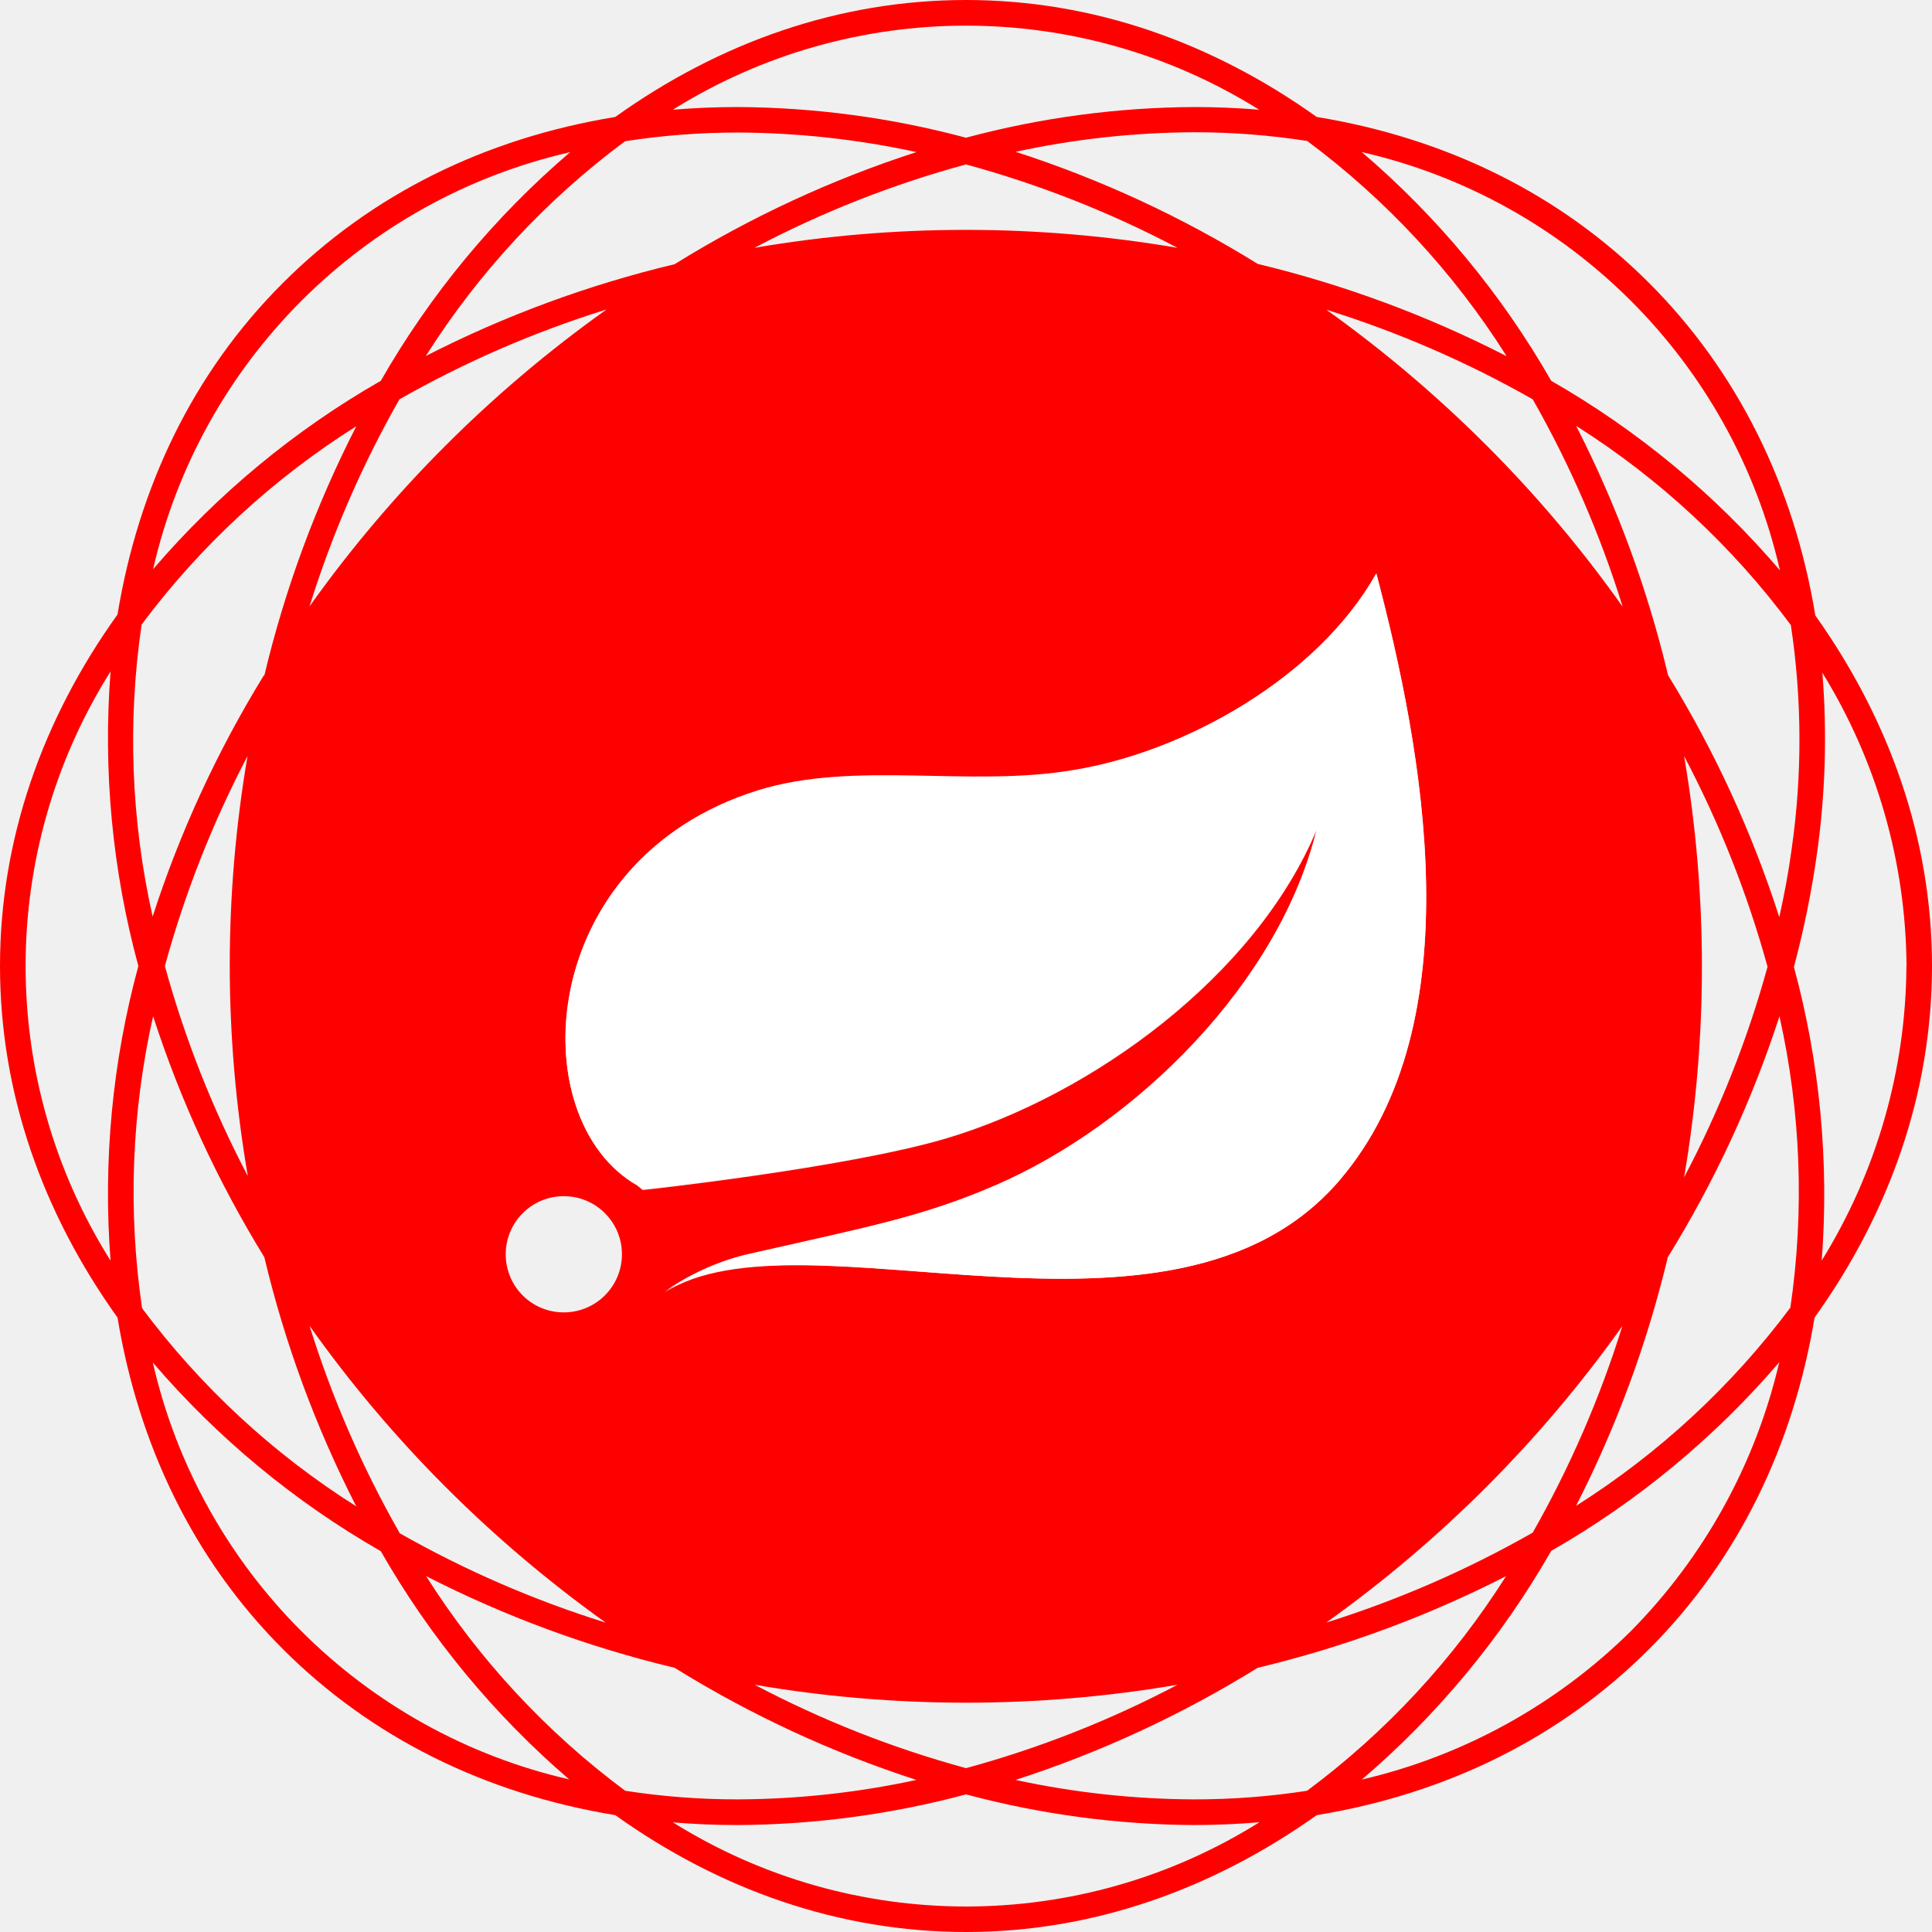
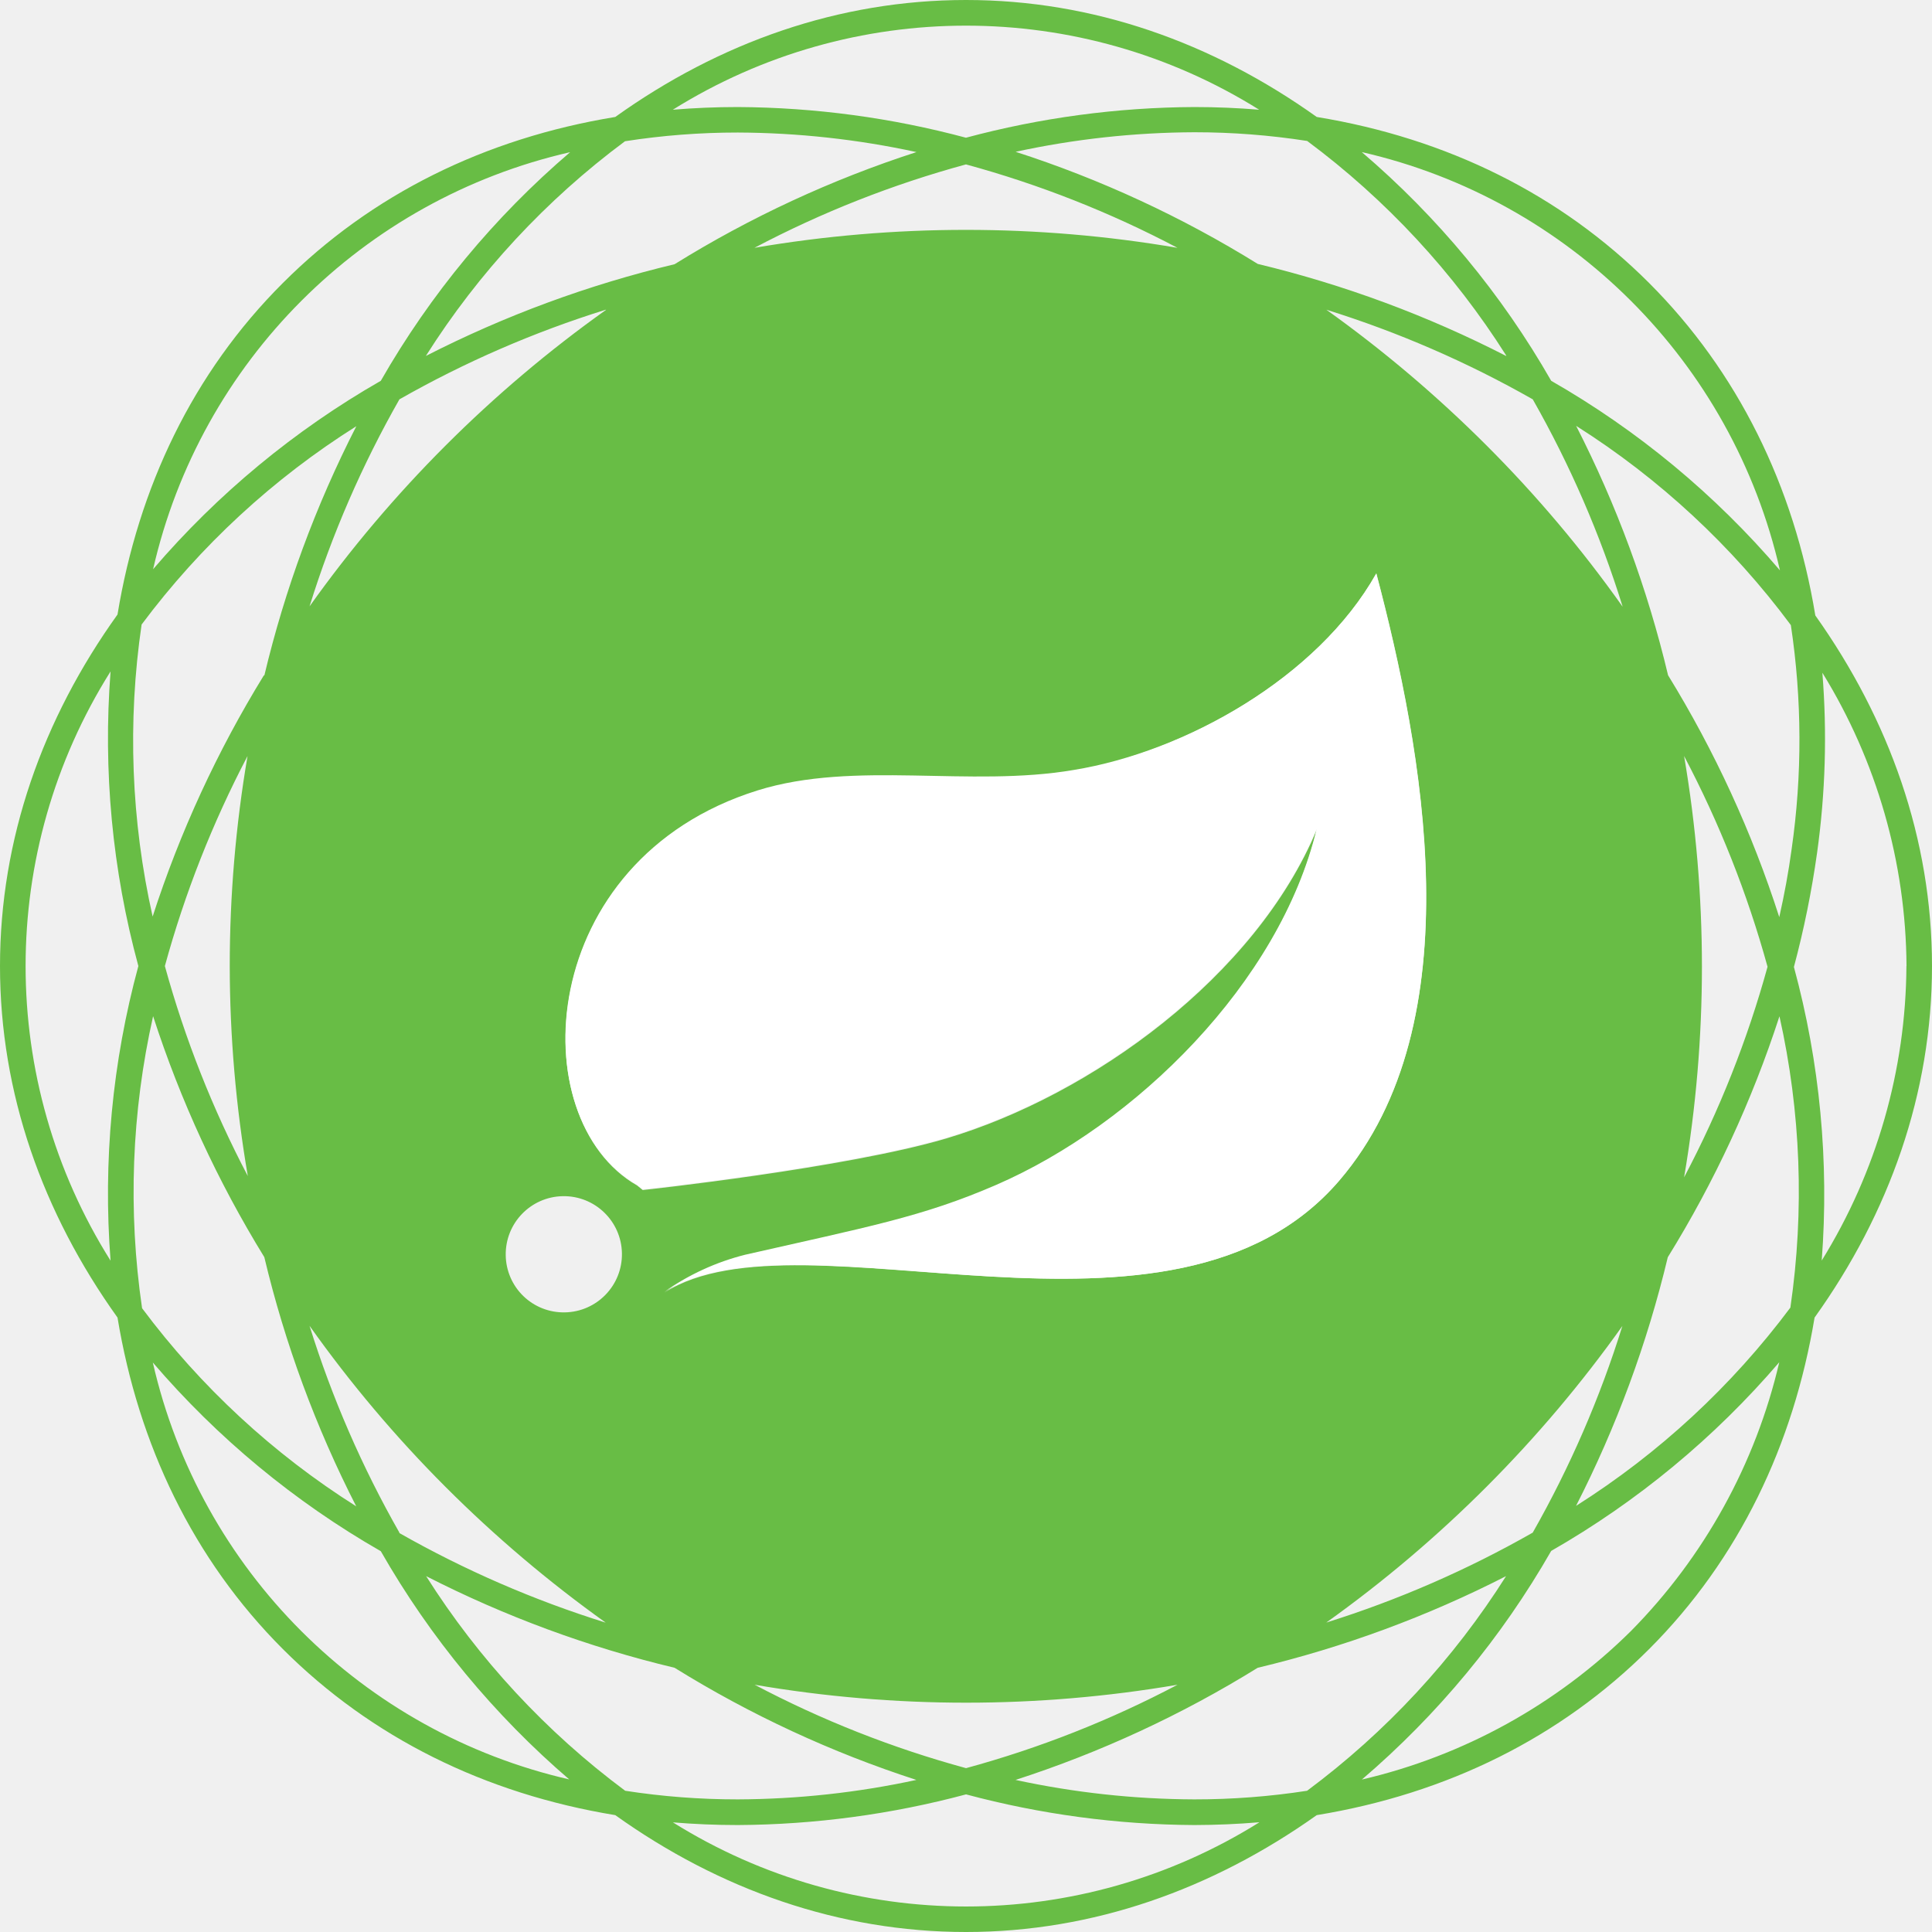
<svg xmlns="http://www.w3.org/2000/svg" width="208.47" height="208.47" viewBox="0 0 208.47 208.47">
  <defs>
-     <style>.a{fill:red;}.b{fill:#fff;}</style>
+     <style>.a{fill:#68bd45;}.b{fill:#fff;}</style>
  </defs>
  <path class="a" d="M196.09,66.62c8,11.26,12.59,24.14,12.59,37.83s-4.59,26.65-12.67,37.93c-2.27,13.68-8.15,26.07-17.86,35.78-9.54,9.53-21.78,15.6-35.86,17.91-11.26,8-24.15,12.61-37.84,12.61s-26.6-4.57-37.85-12.61c-14.08-2.31-26.32-8.38-35.86-17.91-9.71-9.71-15.59-22.1-17.85-35.78C4.81,131.09.21,118.17.21,104.45s4.6-26.66,12.68-37.93C15.14,52.84,21,40.45,30.74,30.74c9.54-9.54,21.78-15.6,35.86-17.91C77.85,4.78,90.75.21,104.45.21S131,4.78,142.29,12.83c14.08,2.31,26.32,8.37,35.86,17.91S193.79,52.62,196.09,66.62Zm9.84,37.83a61,61,0,0,0-9.08-31.65,88.8,88.8,0,0,1-.57,19.43,103.3,103.3,0,0,1-2.5,12.32,93.61,93.61,0,0,1,3,31.68A61,61,0,0,0,205.92,104.45ZM193.53,91.86a83,83,0,0,0-.08-24.2,86.34,86.34,0,0,0-23.17-21.5,120.09,120.09,0,0,1,9.92,26.91,119.67,119.67,0,0,1,12,26.1C192.75,96.73,193.2,94.3,193.53,91.86Zm-.13,49.43a86.5,86.5,0,0,0-1.18-31.42,119.35,119.35,0,0,1-12.05,26,120.5,120.5,0,0,1-9.9,26.83A86.75,86.75,0,0,0,193.41,141.29Zm-2.47-36.78a113.13,113.13,0,0,0-9-22.72,135.21,135.21,0,0,1,0,45.46A112.78,112.78,0,0,0,190.94,104.51Zm1.34-42.77a60,60,0,0,0-45.12-45.12A93.42,93.42,0,0,1,167.59,41.3,93.59,93.59,0,0,1,192.27,61.75ZM176.2,176.2a61.05,61.05,0,0,0,16-29,93.79,93.79,0,0,1-24.61,20.36,93.56,93.56,0,0,1-20.43,24.67A60.89,60.89,0,0,0,176.2,176.2Zm-.91-110.56a113,113,0,0,0-9.69-22.34,113.18,113.18,0,0,0-22.27-9.67,137.37,137.37,0,0,1,17.29,14.65A134.72,134.72,0,0,1,175.28,65.65Zm-9.69,99.94a113.19,113.19,0,0,0,9.67-22.29,136.49,136.49,0,0,1-31.95,32A113.54,113.54,0,0,0,165.59,165.59Zm-2.86-127a86.51,86.51,0,0,0-21.48-23.16,79.11,79.11,0,0,0-12.17-.94,92.78,92.78,0,0,0-19.29,2.11,118.82,118.82,0,0,1,26.13,12.1A120.34,120.34,0,0,1,162.73,38.62ZM141.25,193.44a86.35,86.35,0,0,0,21.47-23.16,120.12,120.12,0,0,1-26.8,9.89,119.21,119.21,0,0,1-26.13,12.1,92.77,92.77,0,0,0,19.29,2.1A79.12,79.12,0,0,0,141.25,193.44Zm3.48-65.84c14.64-17.07,9-46.55,4-65.51-6.33,11.25-20.63,19.25-32.64,21.28-11.28,1.93-23.61-1.07-34.13,2.21-24,7.49-25.47,35.44-13,42.55l.6.49c.1,0,22-2.38,32.74-5.56,15.7-4.67,33.42-17.51,40-33.35-4,16.66-19.56,31.92-34.58,38.43-8,3.47-13.92,4.49-27.09,7.54a26.25,26.25,0,0,0-8.72,4C86.79,130.2,126.7,148.59,144.74,127.59ZM129.08,11.76c2.38,0,4.71.1,7,.29a59.69,59.69,0,0,0-63.27,0c2.29-.19,4.63-.29,7-.29a97,97,0,0,1,24.63,3.31A96.9,96.9,0,0,1,129.08,11.76Zm7,185.08q-3.44.29-7,.3a97.27,97.27,0,0,1-24.63-3.31,97.38,97.38,0,0,1-24.63,3.31c-2.38,0-4.71-.1-7-.29a59.66,59.66,0,0,0,63.27,0ZM127.26,26.95a111.86,111.86,0,0,0-22.82-9,111.67,111.67,0,0,0-22.82,9,135.38,135.38,0,0,1,45.63,0ZM104.45,191a111.86,111.86,0,0,0,22.82-9,135.38,135.38,0,0,1-45.63,0A111.67,111.67,0,0,0,104.45,191ZM99.1,16.62a92.7,92.7,0,0,0-19.28-2.11,79,79,0,0,0-12.17.94A86.37,86.37,0,0,0,46.16,38.62,120.27,120.27,0,0,1,73,28.72,118.82,118.82,0,0,1,99.1,16.62ZM79.81,194.37a92.69,92.69,0,0,0,19.28-2.1A119,119,0,0,1,73,180.17a120.34,120.34,0,0,1-26.81-9.89,86.51,86.51,0,0,0,21.48,23.16A79,79,0,0,0,79.81,194.37ZM61.16,141.82a6.27,6.27,0,1,0-6.38-6.17A6.25,6.25,0,0,0,61.16,141.82ZM65.57,33.63A113,113,0,0,0,43.31,43.3a113,113,0,0,0-9.7,22.34,136.36,136.36,0,0,1,32-32Zm-22.27,132a113.46,113.46,0,0,0,22.27,9.67,137.48,137.48,0,0,1-17.29-14.65,135.55,135.55,0,0,1-14.67-17.38A113.07,113.07,0,0,0,43.31,165.59ZM41.3,41.3A93.75,93.75,0,0,1,61.73,16.63a59.83,59.83,0,0,0-45,45A93.58,93.58,0,0,1,41.3,41.3Zm20.43,151A93.88,93.88,0,0,1,41.3,167.59a93.75,93.75,0,0,1-24.6-20.36,59.83,59.83,0,0,0,45,45Zm-33-119.19a120.11,120.11,0,0,1,9.93-26.91A86.22,86.22,0,0,0,15.49,67.6a86.47,86.47,0,0,0,1.19,31.51A120.37,120.37,0,0,1,28.69,73.07Zm9.93,89.66a120.11,120.11,0,0,1-9.93-26.91,120.37,120.37,0,0,1-12-26,86.46,86.46,0,0,0-1.19,31.51A86.36,86.36,0,0,0,38.62,162.73ZM25,104.45a134.91,134.91,0,0,1,1.92-22.66A113.2,113.2,0,0,0,18,104.45a113.2,113.2,0,0,0,8.95,22.66A134.91,134.91,0,0,1,25,104.45Zm-9.86,0a93.64,93.64,0,0,1-3-31.79,59.7,59.7,0,0,0,0,63.58A93.64,93.64,0,0,1,15.14,104.45Z" transform="translate(-0.21 -0.21)" />
  <path class="b" d="M148.71,62.09c5,19,10.66,48.44-4,65.51-18,21-57.95,2.6-72.81,12a26.25,26.25,0,0,1,8.72-4c13.17-3,19.1-4.07,27.09-7.54,15-6.51,30.56-21.77,34.58-38.43-6.6,15.84-24.31,28.69-40,33.35-10.7,3.18-32.63,5.56-32.74,5.56l-.6-.49c-12.49-7.1-11-35.05,13-42.55,10.52-3.28,22.85-.28,34.13-2.21C128.09,81.33,142.39,73.33,148.71,62.09Z" transform="translate(-0.21 -0.21)" />
</svg>
